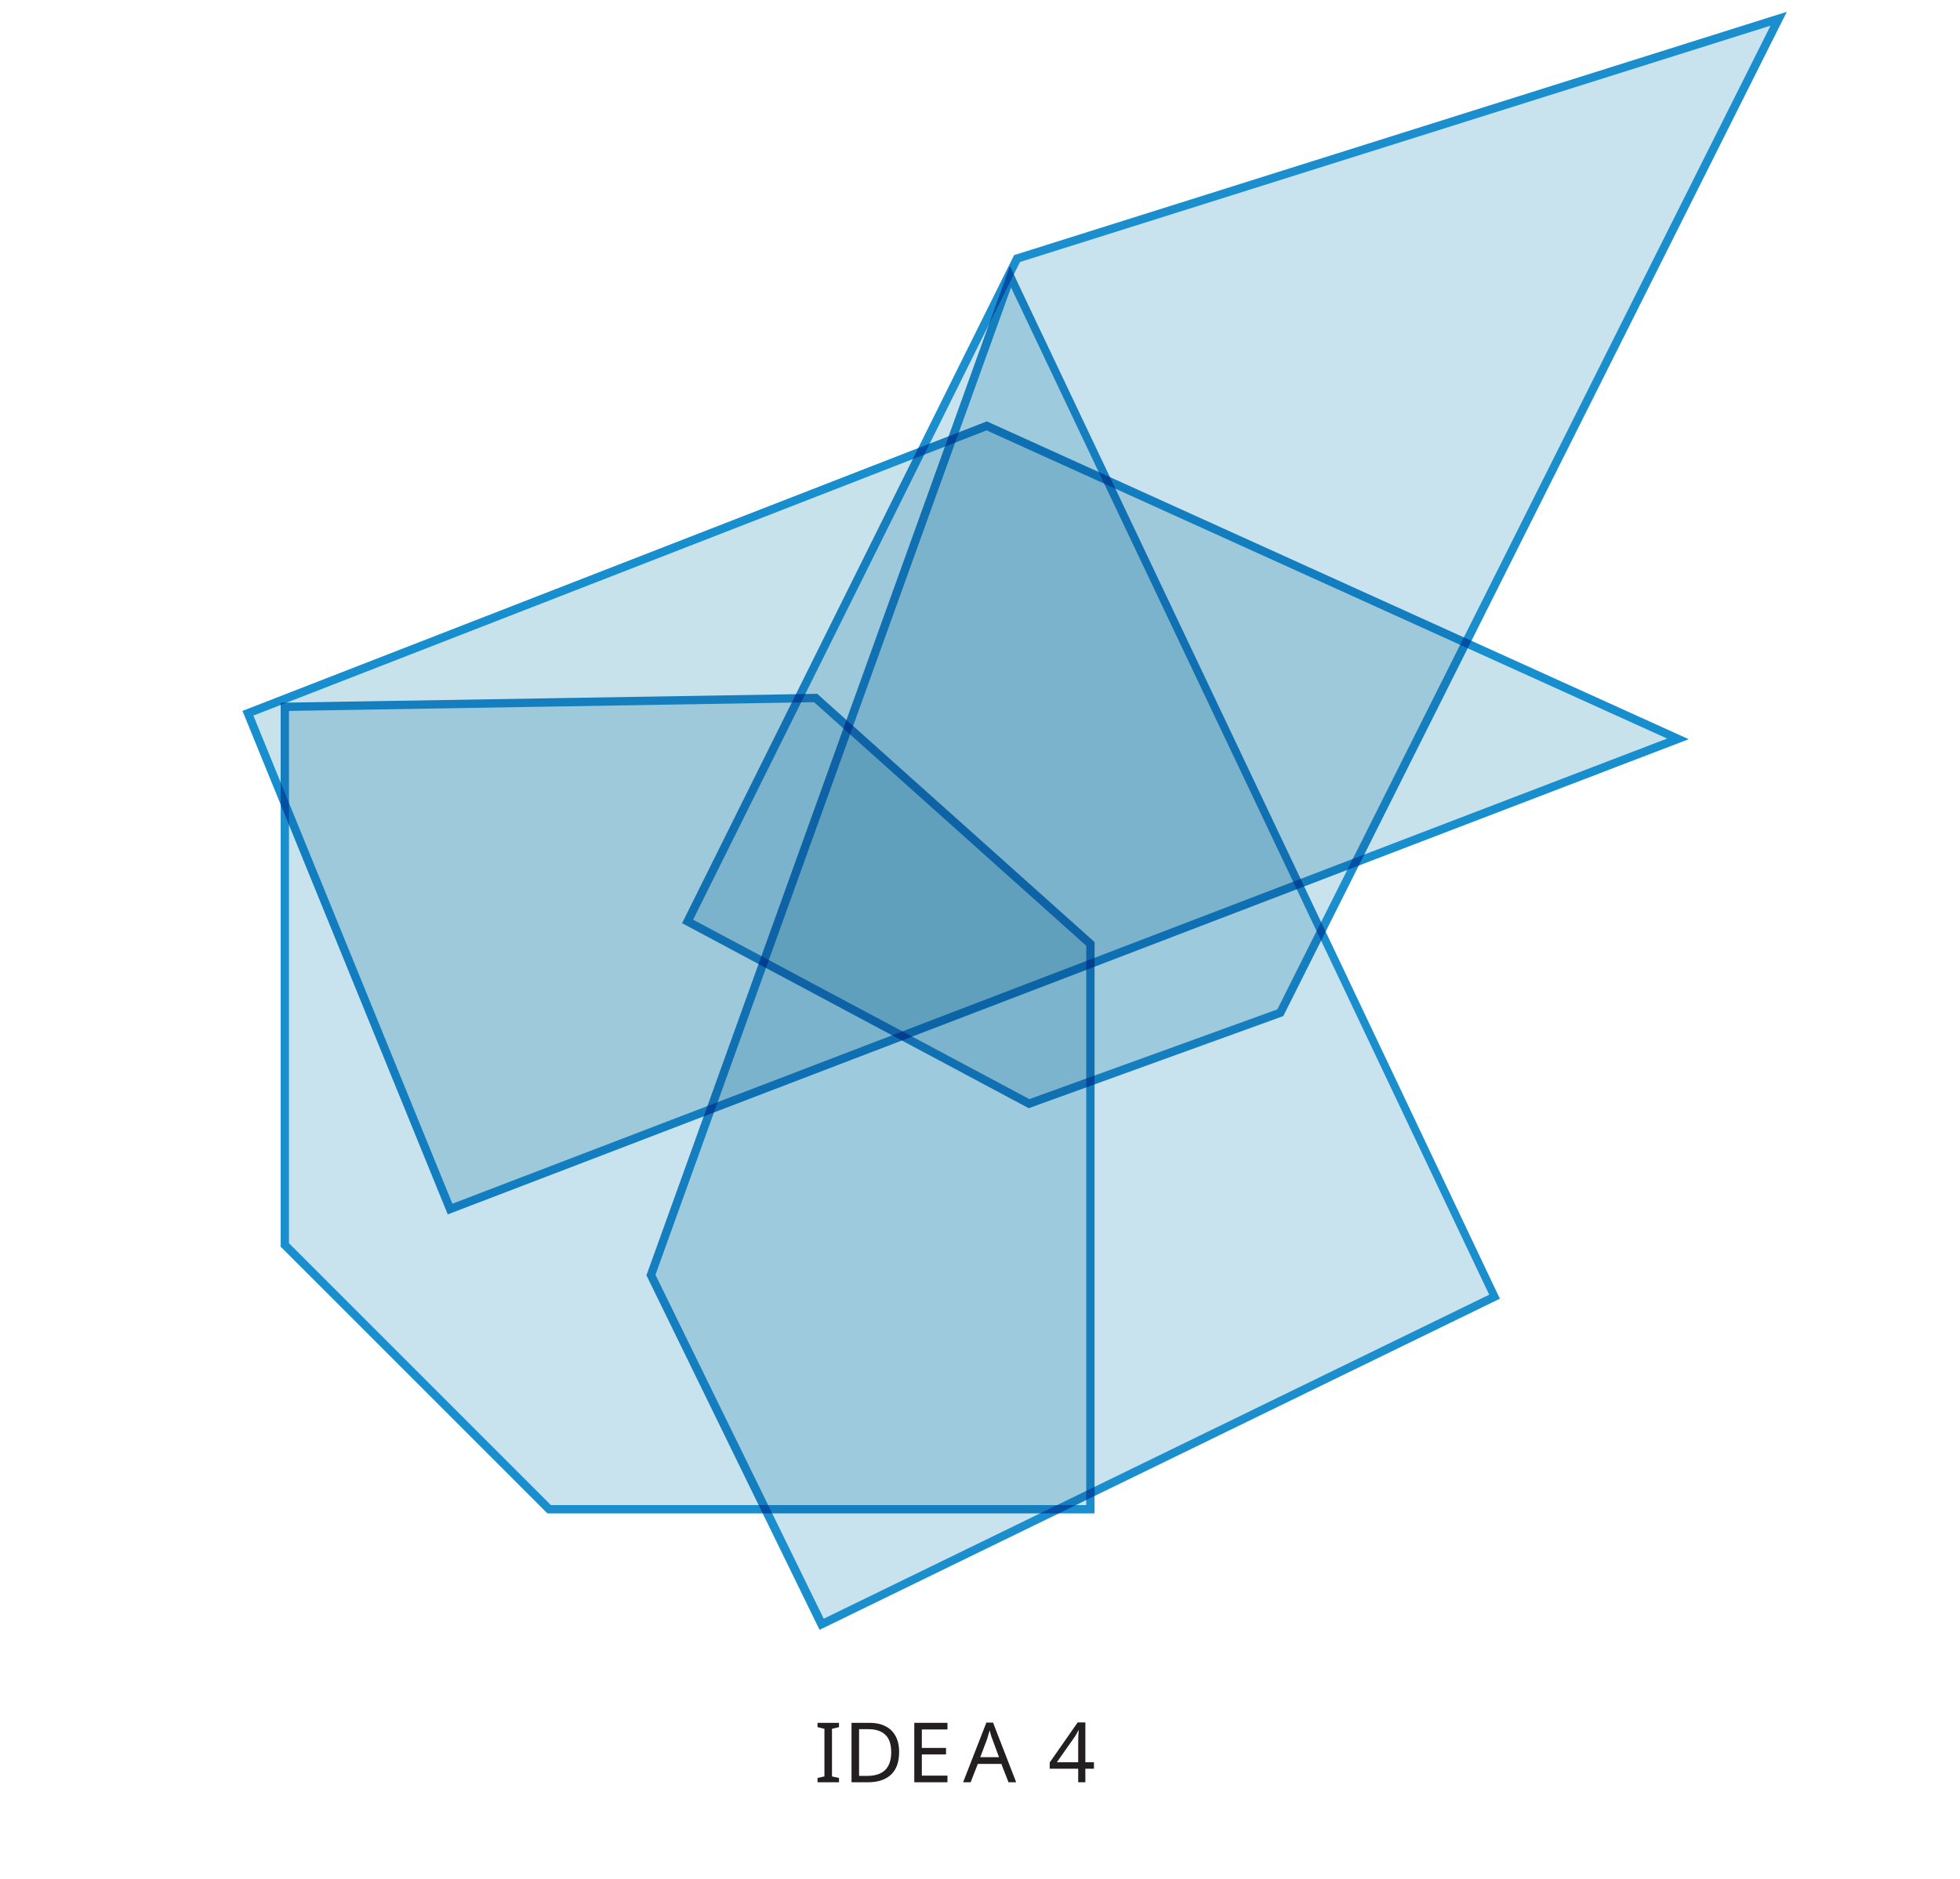
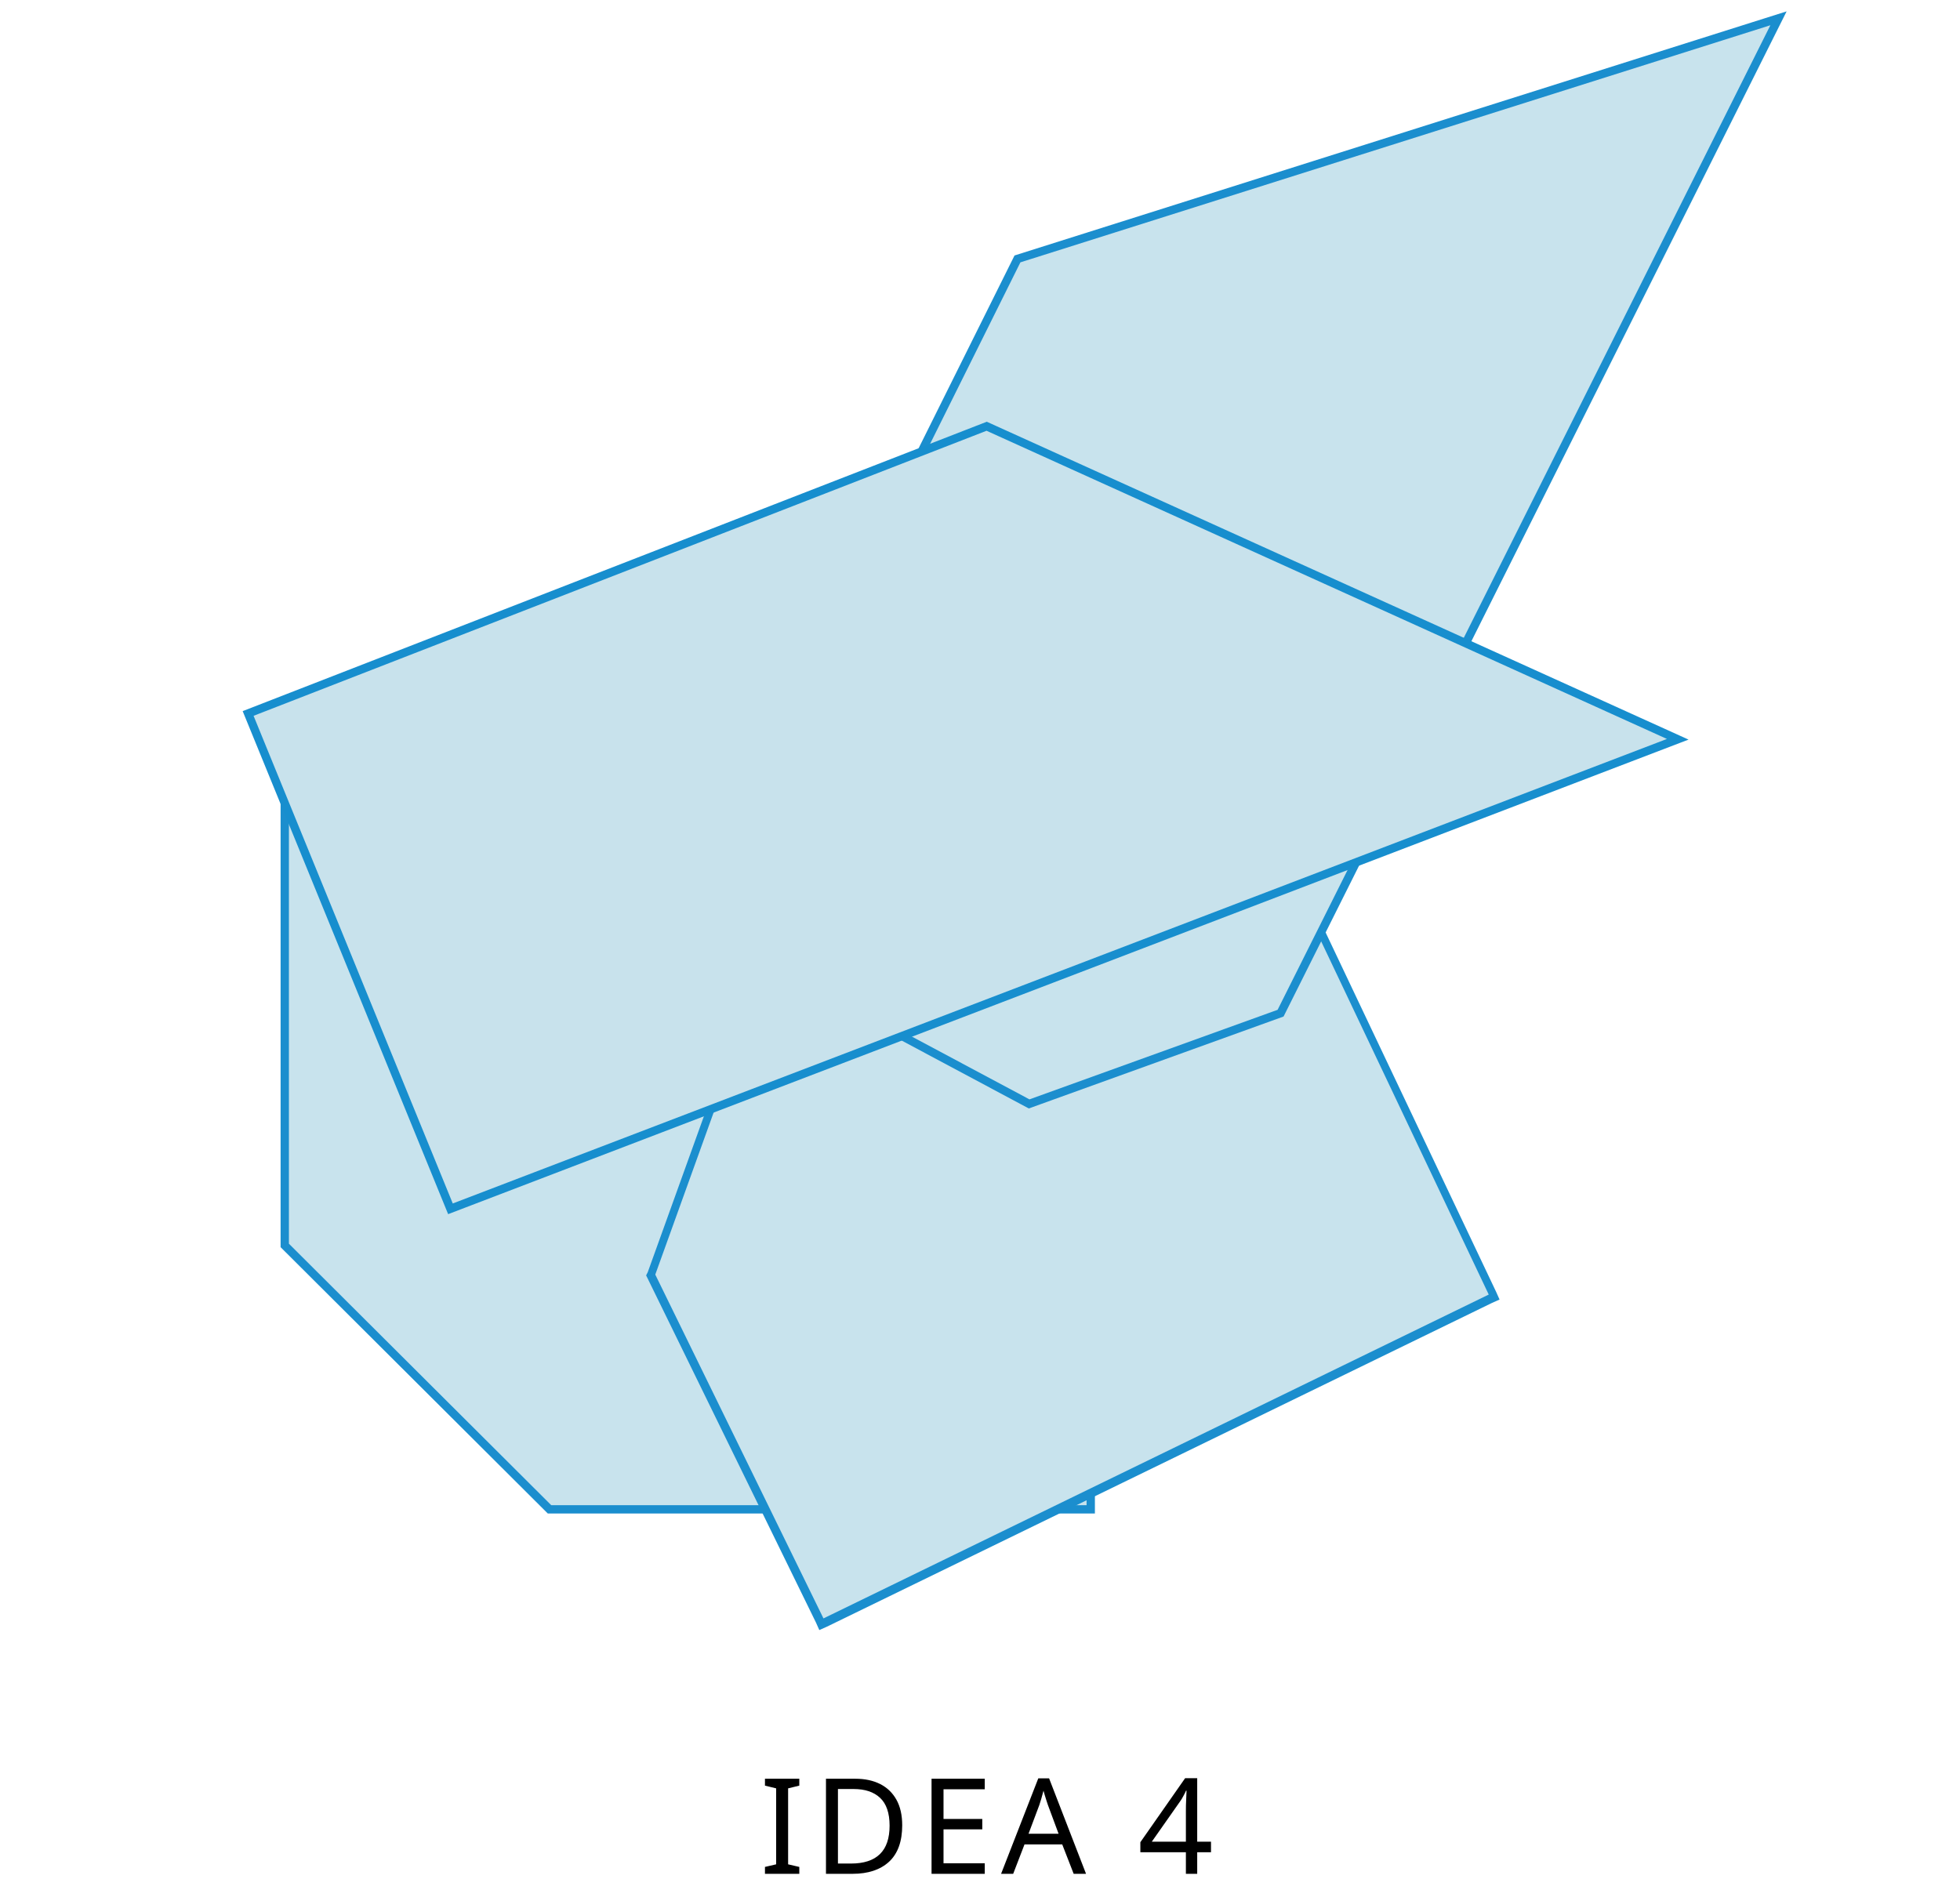
- <svg xmlns="http://www.w3.org/2000/svg" viewBox="0 0 235.42 225.69">
-   <defs>
-     <style>.cls-1{isolation:isolate;}.cls-2,.cls-4{fill:#c8e3ed;}.cls-2{stroke:#1b8ece;}.cls-2,.cls-6{stroke-miterlimit:10;}.cls-2,.cls-3,.cls-6{mix-blend-mode:multiply;}.cls-5{fill:#1b8ece;}.cls-6{fill:#c8e2ec;stroke:#178ece;}.cls-7{font-size:10px;fill:#231f20;font-family:CooperHewitt-Medium, Cooper Hewitt;}.cls-8{letter-spacing:0.1em;}.cls-9{letter-spacing:0.11em;}.cls-10{letter-spacing:0.13em;}.cls-11{letter-spacing:0.1em;}.cls-12{letter-spacing:0.1em;}</style>
-   </defs>
-   <g class="cls-1">
-     <g id="_4" data-name="4">
-       <polygon class="cls-2" points="34.21 84.91 34.21 149.55 65.96 181.3 130.97 181.3 130.97 113.39 97.97 83.85 34.21 84.91" />
-       <g class="cls-3">
-         <polygon class="cls-4" points="78.19 153.17 121.38 33.23 179.53 155.78 98.71 195.12 78.19 153.17" />
-         <path class="cls-5" d="M121.44,34.53l57.43,121L98.94,194.45,78.73,153.14,121.44,34.53m-.12-2.6-.82,2.26L77.79,152.8l-.15.4.19.38L98,194.89l.44.89.9-.43,79.93-38.91.89-.43-.43-.89-57.42-121-1-2.17Z" />
+ <svg xmlns="http://www.w3.org/2000/svg" version="1.1" id="Layer_1" x="0px" y="0px" viewBox="0 0 235.4 225.7" style="enable-background:new 0 0 235.4 225.7;" xml:space="preserve">
+   <style type="text/css">
+ 	.st0{fill:#C8E3ED;stroke:#1B8ECE;stroke-miterlimit:10;}
+ 	.st1{fill:#C8E3ED;}
+ 	.st2{fill:#1B8ECE;}
+ 	.st3{fill:#C8E2EC;stroke:#178ECE;stroke-miterlimit:10;}
+ 	.st4{fill:none;}
+ 	.st5{font-family:'CooperHewitt-Medium';}
+ 	.st6{font-size:16px;}
+ 	.st7{letter-spacing:1;}
+ </style>
+   <g>
+     <g id="_4">
+       <polygon class="st0" points="34.2,84.9 34.2,149.6 66,181.3 131,181.3 131,113.4 98,83.8   " />
+       <g>
+         <polygon class="st1" points="78.2,153.2 121.4,33.2 179.5,155.8 98.7,195.1    " />
+         <path class="st2" d="M121.4,34.5l57.4,121l-79.9,38.9l-20.2-41.3L121.4,34.5 M121.3,31.9l-0.8,2.3L77.8,152.8l-0.2,0.4l0.2,0.4     L98,194.9l0.4,0.9l0.9-0.4l79.9-38.9l0.9-0.4l-0.4-0.9l-57.4-121L121.3,31.9L121.3,31.9z" />
      </g>
-       <polygon class="cls-2" points="213.64 2.25 153.78 121.66 123.6 132.58 82.59 110.69 122.16 31.06 213.64 2.25" />
-       <polygon class="cls-6" points="29.78 85.68 54.06 145.24 201.54 88.76 118.52 51.16 29.78 85.68" />
-       <text class="cls-7" transform="translate(97.79 214.1)">
-         <tspan class="cls-8">I</tspan>
-         <tspan class="cls-9" x="3.52" y="0">D</tspan>
-         <tspan class="cls-10" x="11.06" y="0">E</tspan>
-         <tspan class="cls-11" x="17.89" y="0">A</tspan>
-         <tspan class="cls-12" x="25.1" y="0"> </tspan>
-         <tspan x="28.09" y="0">4</tspan>
-       </text>
+       <polygon class="st0" points="213.6,2.2 153.8,121.7 123.6,132.6 82.6,110.7 122.2,31.1   " />
+       <polygon class="st3" points="29.8,85.7 54.1,145.2 201.5,88.8 118.5,51.2   " />
+       <rect x="91.2" y="212.3" class="st4" width="65.1" height="26.8" />
+       <text transform="matrix(1 0 0 1 91.2323 225.0797)" class="st5 st6 st7">IDEA 4</text>
    </g>
  </g>
</svg>
